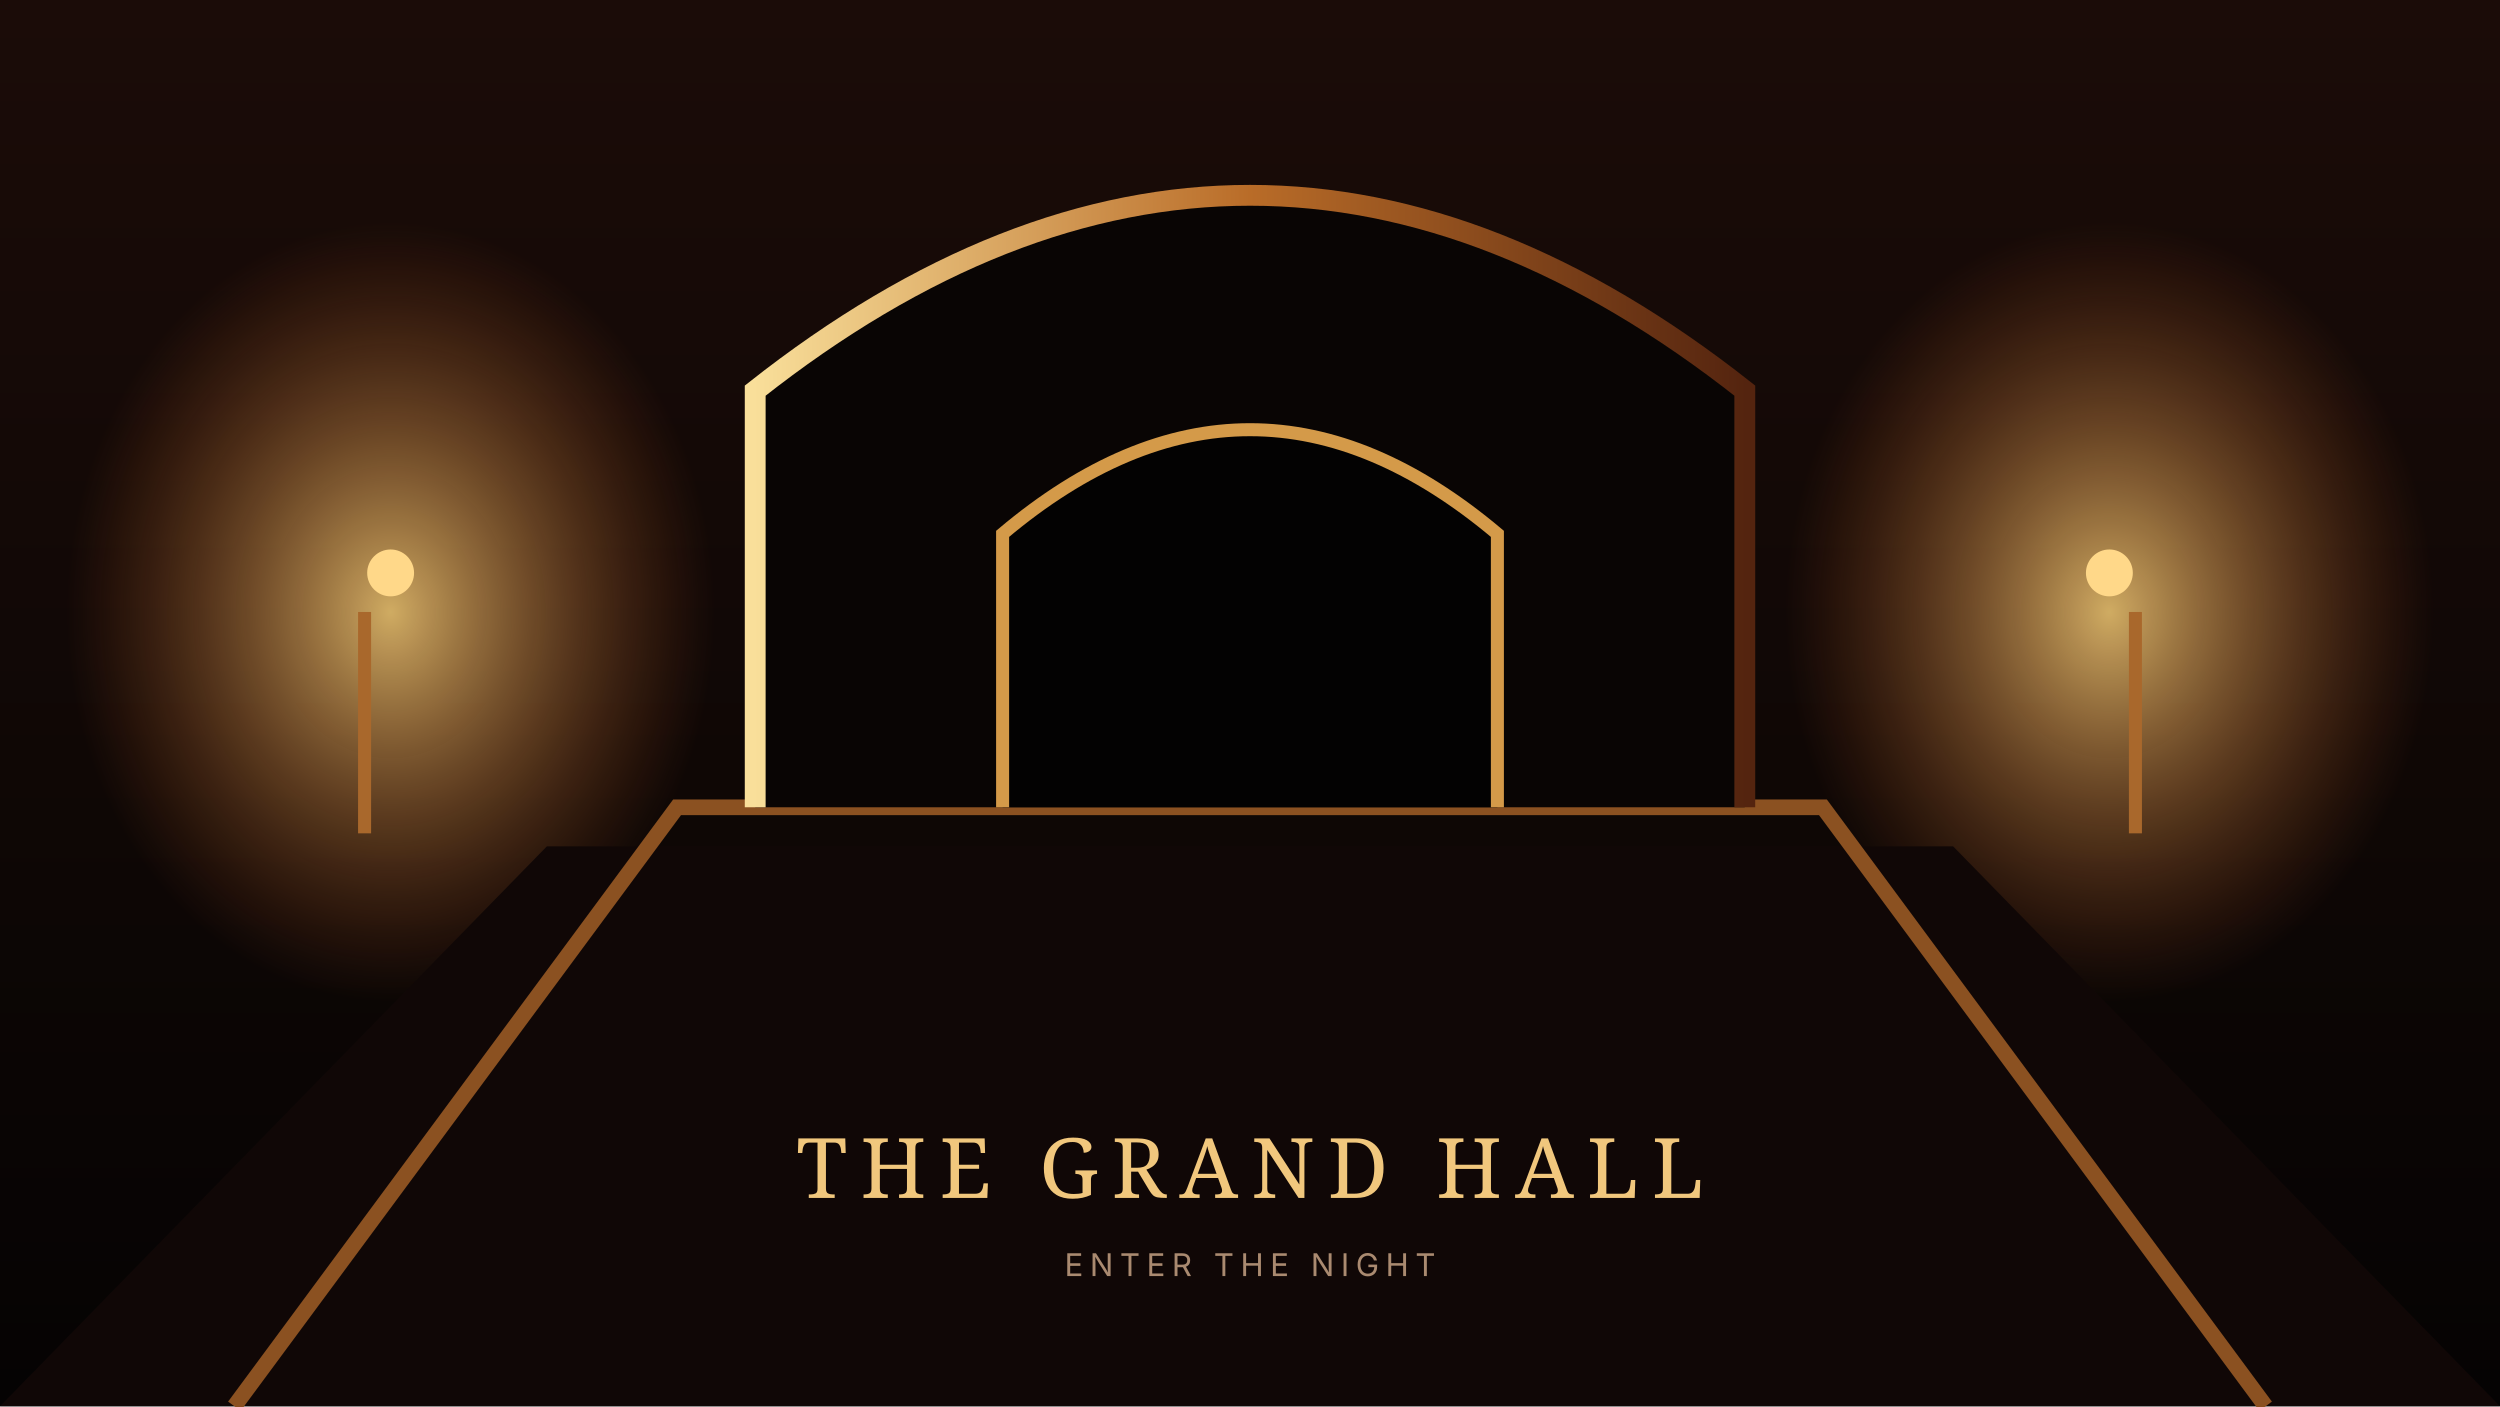
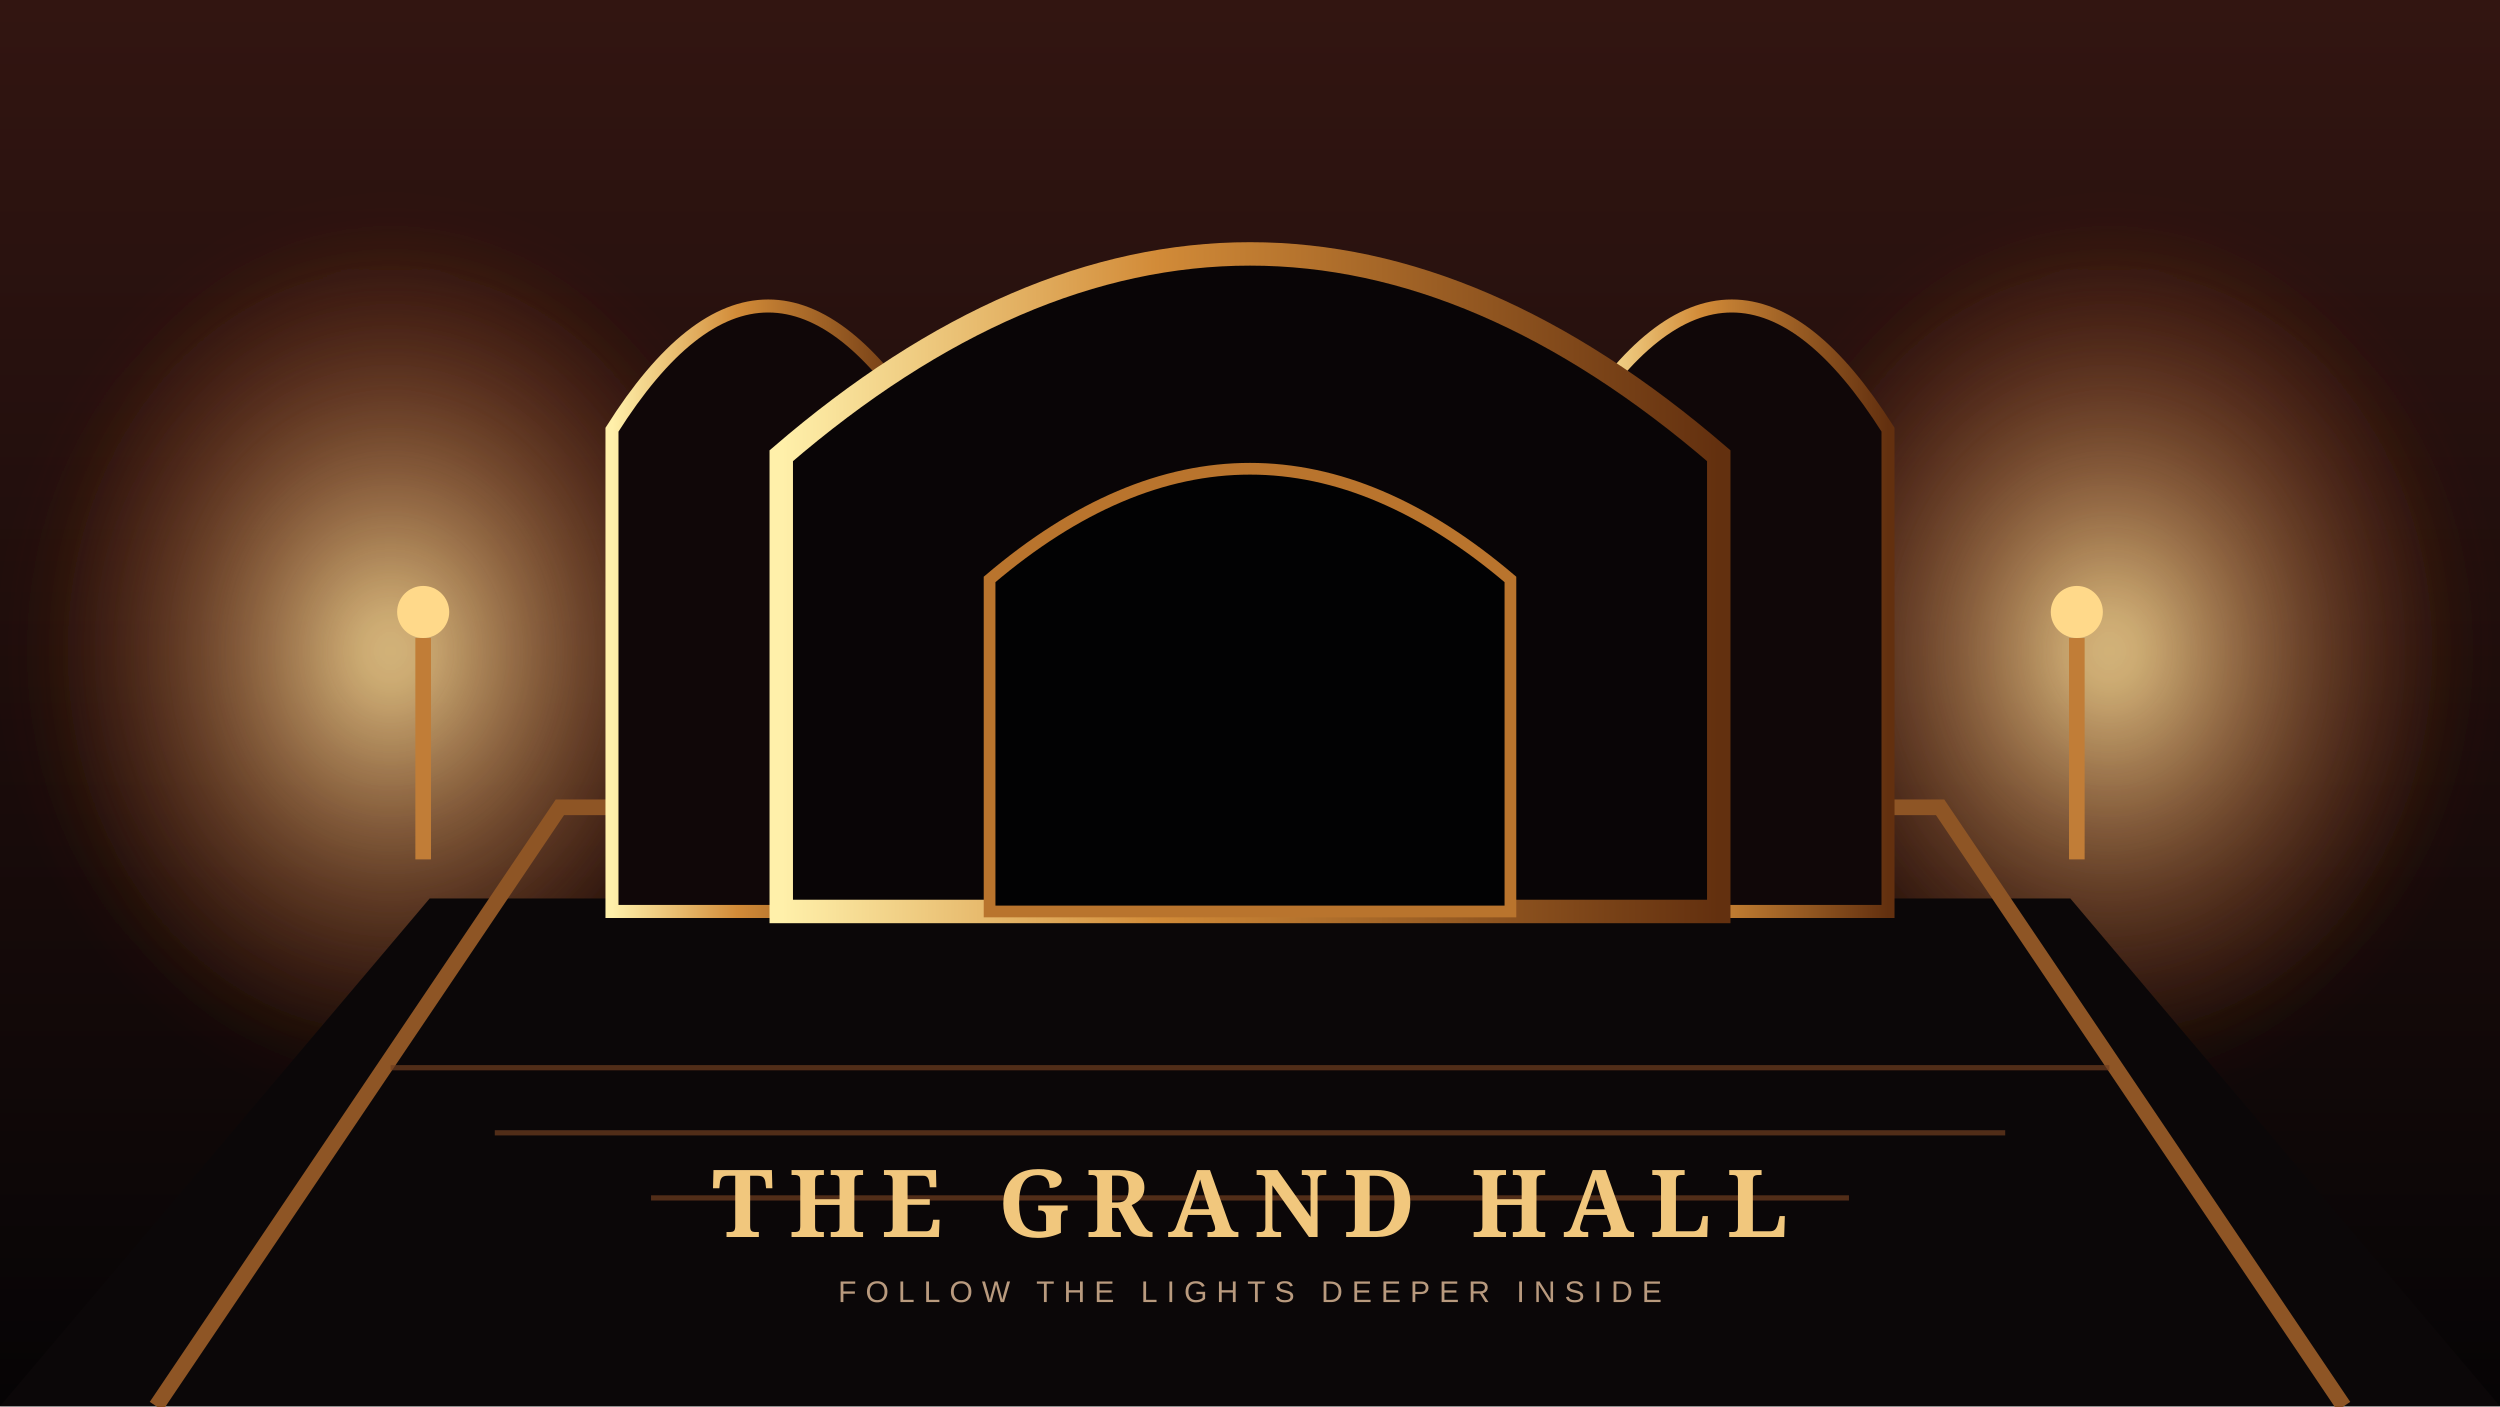
<svg xmlns="http://www.w3.org/2000/svg" viewBox="0 0 1920 1080">
  <defs>
-     <linearGradient id="wall" x2="0" y2="1">
-       <stop stop-color="#1b0c08" />
-       <stop offset="1" stop-color="#050303" />
+     <linearGradient id="w" x2="0" y2="1">
+       <stop stop-color="#321511" />
+       <stop offset="1" stop-color="#060405" />
    </linearGradient>
-     <linearGradient id="gold">
-       <stop stop-color="#f9df9a" />
-       <stop offset=".5" stop-color="#b96c28" />
-       <stop offset="1" stop-color="#54240f" />
+     <linearGradient id="g">
+       <stop stop-color="#fff0aa" />
+       <stop offset=".4" stop-color="#d28b38" />
+       <stop offset="1" stop-color="#63300f" />
    </linearGradient>
-     <radialGradient id="light">
-       <stop stop-color="#ffd47a" stop-opacity=".8" />
-       <stop offset="1" stop-color="#b34f1b" stop-opacity="0" />
+     <radialGradient id="l">
+       <stop stop-color="#ffe29a" stop-opacity=".9" />
+       <stop offset="1" stop-color="#b44316" stop-opacity="0" />
    </radialGradient>
+     <filter id="b">
+       <feGaussianBlur stdDeviation="22" />
+     </filter>
  </defs>
-   <rect width="1920" height="1080" fill="url(#wall)" />
-   <ellipse cx="300" cy="470" rx="250" ry="300" fill="url(#light)" />
-   <ellipse cx="1620" cy="470" rx="250" ry="300" fill="url(#light)" />
-   <path d="M0 1080 420 650h1080l420 430Z" fill="#100706" />
-   <path d="M180 1080 520 620h880l340 460" fill="none" stroke="#8b5121" stroke-width="12" />
-   <path d="M580 620V300q380-300 760 0v320" fill="#090504" stroke="url(#gold)" stroke-width="16" />
-   <path d="M770 620V410q190-160 380 0v210" fill="#030202" stroke="#d49a49" stroke-width="10" />
-   <g fill="#ffd889">
-     <circle cx="300" cy="440" r="18" />
-     <circle cx="1620" cy="440" r="18" />
+   <rect width="1920" height="1080" fill="url(#w)" />
+   <ellipse cx="300" cy="500" rx="280" ry="330" fill="url(#l)" filter="url(#b)" />
+   <ellipse cx="1620" cy="500" rx="280" ry="330" fill="url(#l)" filter="url(#b)" />
+   <path d="M0 1080 330 690h1260l330 390Z" fill="#0b0708" />
+   <path d="M120 1080 430 620h1060l310 460" fill="none" stroke="#8e5525" stroke-width="12" />
+   <g fill="#100708" stroke="url(#g)" stroke-width="10">
+     <path d="M470 700V330q120-190 240 0v370Z" />
+     <path d="M1210 700V330q120-190 240 0v370Z" />
  </g>
-   <g stroke="#a9682c" stroke-width="10">
-     <path d="M280 470v170M1640 470v170" />
+   <path d="M600 700V350q360-310 720 0v350Z" fill="#090506" stroke="url(#g)" stroke-width="18" />
+   <path d="M760 700V445q200-170 400 0v255Z" fill="#020203" stroke="#b9742d" stroke-width="9" />
+   <g fill="#ffd98a">
+     <circle cx="325" cy="470" r="20" />
+     <circle cx="1595" cy="470" r="20" />
  </g>
-   <text x="960" y="920" text-anchor="middle" fill="#f1c77d" font-family="Georgia,serif" font-size="64" letter-spacing="10">THE GRAND HALL</text>
-   <text x="960" y="980" text-anchor="middle" fill="#aa8a70" font-family="Inter,sans-serif" font-size="24" letter-spacing="5">ENTER THE NIGHT</text>
+   <g stroke="#c17d37" stroke-width="12">
+     <path d="M325 490v170M1595 490v170" />
+   </g>
+   <g fill="none" stroke="#6f3d20" stroke-width="4" opacity=".7">
+     <path d="M300 820h1320M380 870h1160M500 920h920" />
+   </g>
+   <text x="960" y="950" text-anchor="middle" fill="#f1c77d" font-family="Georgia,serif" font-size="72" font-weight="bold" letter-spacing="12">THE GRAND HALL</text>
+   <text x="960" y="1000" text-anchor="middle" fill="#b99a7e" font-family="Arial,sans-serif" font-size="23" letter-spacing="7">FOLLOW THE LIGHTS DEEPER INSIDE</text>
</svg>
